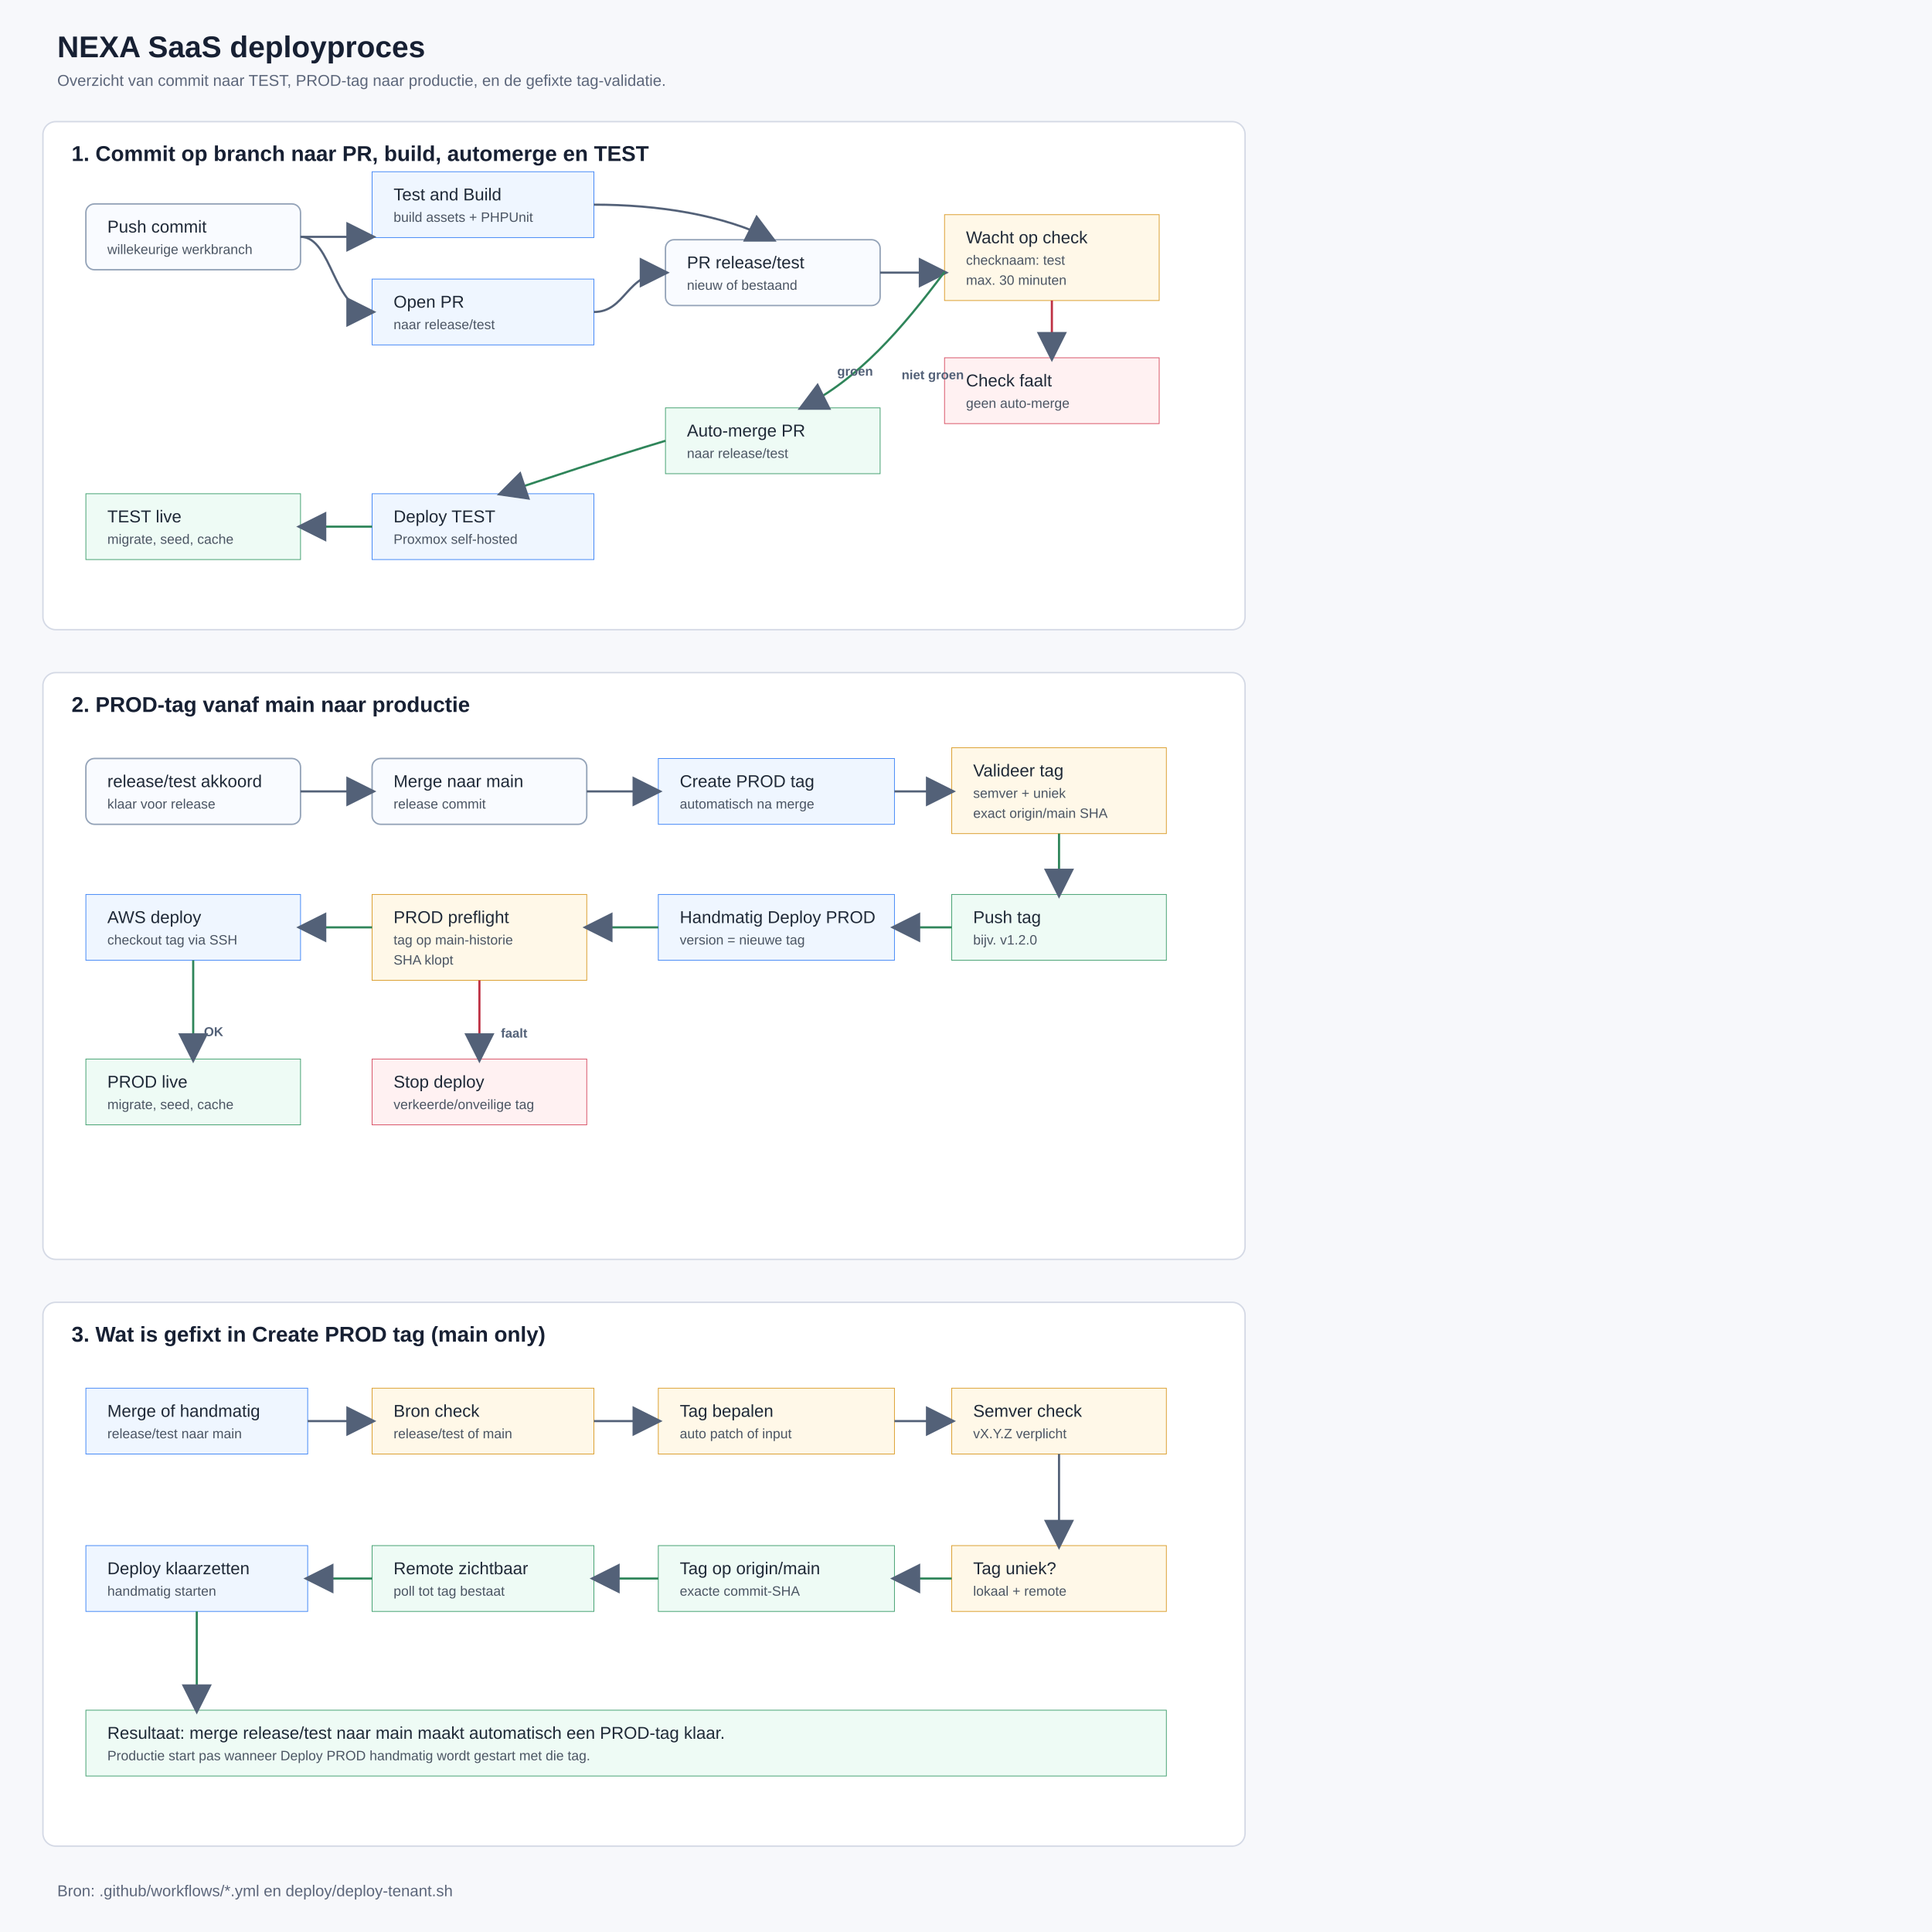
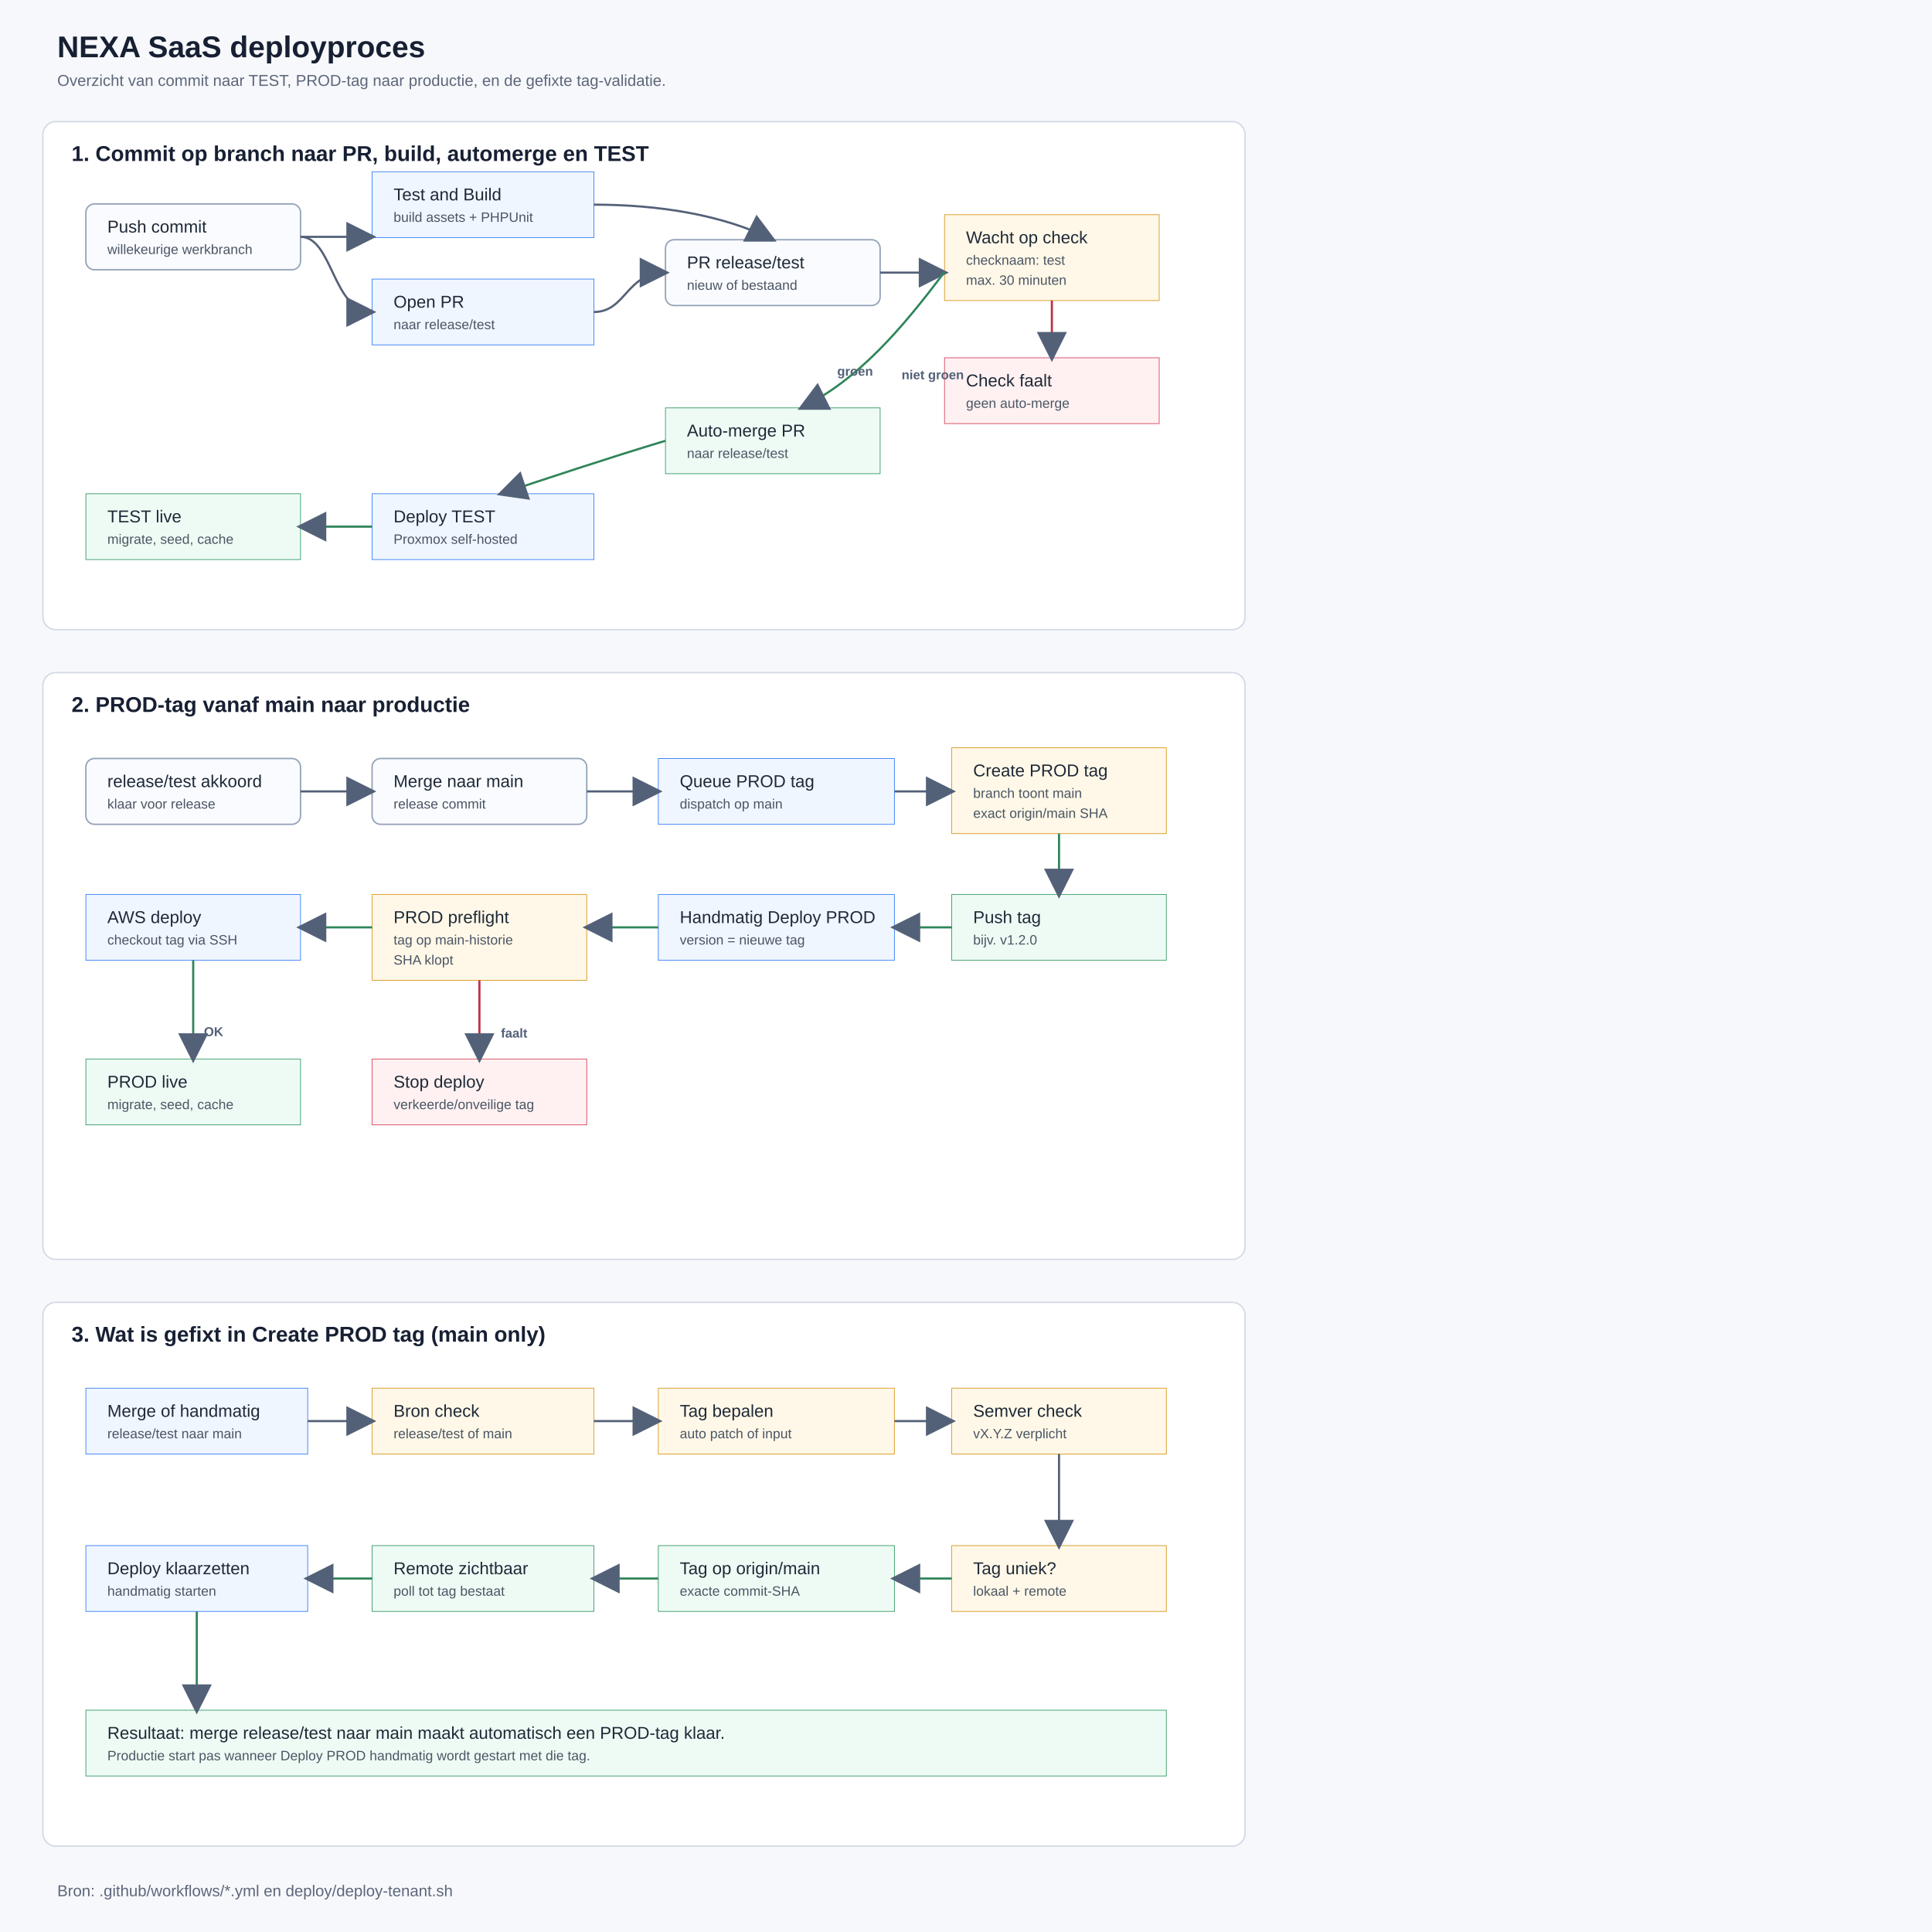
<svg xmlns="http://www.w3.org/2000/svg" width="2700" height="2700" viewBox="0 0 2700 2700">
  <defs>
    <style>
      .bg { fill: #f7f8fb; }
      .panel { fill: #ffffff; stroke: #d4d9e5; stroke-width: 2; rx: 18; }
      .title { font-family: -apple-system, BlinkMacSystemFont, "Segoe UI", Arial, sans-serif; font-size: 42px; font-weight: 700; fill: #172033; }
      .subtitle { font-family: -apple-system, BlinkMacSystemFont, "Segoe UI", Arial, sans-serif; font-size: 22px; fill: #5c667a; }
      .section { font-family: -apple-system, BlinkMacSystemFont, "Segoe UI", Arial, sans-serif; font-size: 30px; font-weight: 700; fill: #172033; }
      .box { fill: #f9fbff; stroke: #94a3b8; stroke-width: 2; rx: 12; }
      .ok { fill: #eefbf5; stroke: #3b9c6a; }
      .warn { fill: #fff8e8; stroke: #d99a25; }
      .fail { fill: #fff1f2; stroke: #d64a5f; }
      .deploy { fill: #eff6ff; stroke: #3b82f6; }
      .text { font-family: -apple-system, BlinkMacSystemFont, "Segoe UI", Arial, sans-serif; font-size: 24px; fill: #1f2937; }
      .small { font-family: -apple-system, BlinkMacSystemFont, "Segoe UI", Arial, sans-serif; font-size: 19px; fill: #4b5563; }
      .arrow { stroke: #536178; stroke-width: 3; fill: none; marker-end: url(#arrow); }
      .arrow-ok { stroke: #2f855a; }
      .arrow-fail { stroke: #be3144; }
      .label { font-family: -apple-system, BlinkMacSystemFont, "Segoe UI", Arial, sans-serif; font-size: 18px; font-weight: 700; fill: #536178; }
    </style>
    <marker id="arrow" markerWidth="14" markerHeight="14" refX="12" refY="7" orient="auto">
      <path d="M 0 0 L 14 7 L 0 14 z" fill="#536178" />
    </marker>
  </defs>
  <rect class="bg" x="0" y="0" width="2700" height="2700" />
  <text class="title" x="80" y="80">NEXA SaaS deployproces</text>
  <text class="subtitle" x="80" y="120">Overzicht van commit naar TEST, PROD-tag naar productie, en de gefixte tag-validatie.</text>
  <rect class="panel" x="60" y="170" width="1680" height="710" />
  <text class="section" x="100" y="225">1. Commit op branch naar PR, build, automerge en TEST</text>
  <rect class="box" x="120" y="285" width="300" height="92" />
  <text class="text" x="150" y="325">Push commit</text>
  <text class="small" x="150" y="355">willekeurige werkbranch</text>
  <rect class="deploy" x="520" y="240" width="310" height="92" />
  <text class="text" x="550" y="280">Test and Build</text>
  <text class="small" x="550" y="310">build assets + PHPUnit</text>
  <rect class="deploy" x="520" y="390" width="310" height="92" />
  <text class="text" x="550" y="430">Open PR</text>
  <text class="small" x="550" y="460">naar release/test</text>
  <rect class="box" x="930" y="335" width="300" height="92" />
  <text class="text" x="960" y="375">PR release/test</text>
  <text class="small" x="960" y="405">nieuw of bestaand</text>
  <rect class="warn" x="1320" y="300" width="300" height="120" />
  <text class="text" x="1350" y="340">Wacht op check</text>
  <text class="small" x="1350" y="370">checknaam: test</text>
  <text class="small" x="1350" y="398">max. 30 minuten</text>
  <rect class="fail" x="1320" y="500" width="300" height="92" />
  <text class="text" x="1350" y="540">Check faalt</text>
  <text class="small" x="1350" y="570">geen auto-merge</text>
  <rect class="ok" x="930" y="570" width="300" height="92" />
  <text class="text" x="960" y="610">Auto-merge PR</text>
  <text class="small" x="960" y="640">naar release/test</text>
  <rect class="deploy" x="520" y="690" width="310" height="92" />
  <text class="text" x="550" y="730">Deploy TEST</text>
  <text class="small" x="550" y="760">Proxmox self-hosted</text>
  <rect class="ok" x="120" y="690" width="300" height="92" />
  <text class="text" x="150" y="730">TEST live</text>
  <text class="small" x="150" y="760">migrate, seed, cache</text>
  <path class="arrow" d="M420 331 H520" />
  <path class="arrow" d="M420 331 C465 331 465 436 520 436" />
  <path class="arrow" d="M830 436 C875 436 875 381 930 381" />
  <path class="arrow" d="M830 286 C920 286 1010 300 1080 335" />
  <path class="arrow" d="M1230 381 H1320" />
  <path class="arrow arrow-fail" d="M1470 420 V500" />
  <path class="arrow arrow-ok" d="M1320 380 C1260 460 1200 530 1120 570" />
  <path class="arrow arrow-ok" d="M930 616 C850 640 760 670 700 690" />
  <path class="arrow arrow-ok" d="M520 736 H420" />
  <text class="label" x="1260" y="530">niet groen</text>
  <text class="label" x="1170" y="525">groen</text>
  <rect class="panel" x="60" y="940" width="1680" height="820" />
  <text class="section" x="100" y="995">2. PROD-tag vanaf main naar productie</text>
  <rect class="box" x="120" y="1060" width="300" height="92" />
  <text class="text" x="150" y="1100">release/test akkoord</text>
  <text class="small" x="150" y="1130">klaar voor release</text>
  <rect class="box" x="520" y="1060" width="300" height="92" />
  <text class="text" x="550" y="1100">Merge naar main</text>
  <text class="small" x="550" y="1130">release commit</text>
  <rect class="deploy" x="920" y="1060" width="330" height="92" />
-   <text class="text" x="950" y="1100">Create PROD tag</text>
-   <text class="small" x="950" y="1130">automatisch na merge</text>
+   <text class="text" x="950" y="1100">Queue PROD tag</text>
+   <text class="small" x="950" y="1130">dispatch op main</text>
  <rect class="warn" x="1330" y="1045" width="300" height="120" />
-   <text class="text" x="1360" y="1085">Valideer tag</text>
-   <text class="small" x="1360" y="1115">semver + uniek</text>
+   <text class="text" x="1360" y="1085">Create PROD tag</text>
+   <text class="small" x="1360" y="1115">branch toont main</text>
  <text class="small" x="1360" y="1143">exact origin/main SHA</text>
  <rect class="ok" x="1330" y="1250" width="300" height="92" />
  <text class="text" x="1360" y="1290">Push tag</text>
  <text class="small" x="1360" y="1320">bijv. v1.2.0</text>
  <rect class="deploy" x="920" y="1250" width="330" height="92" />
  <text class="text" x="950" y="1290">Handmatig Deploy PROD</text>
  <text class="small" x="950" y="1320">version = nieuwe tag</text>
  <rect class="warn" x="520" y="1250" width="300" height="120" />
  <text class="text" x="550" y="1290">PROD preflight</text>
  <text class="small" x="550" y="1320">tag op main-historie</text>
  <text class="small" x="550" y="1348">SHA klopt</text>
  <rect class="deploy" x="120" y="1250" width="300" height="92" />
  <text class="text" x="150" y="1290">AWS deploy</text>
  <text class="small" x="150" y="1320">checkout tag via SSH</text>
  <rect class="ok" x="120" y="1480" width="300" height="92" />
  <text class="text" x="150" y="1520">PROD live</text>
  <text class="small" x="150" y="1550">migrate, seed, cache</text>
  <rect class="fail" x="520" y="1480" width="300" height="92" />
  <text class="text" x="550" y="1520">Stop deploy</text>
  <text class="small" x="550" y="1550">verkeerde/onveilige tag</text>
  <path class="arrow" d="M420 1106 H520" />
  <path class="arrow" d="M820 1106 H920" />
  <path class="arrow" d="M1250 1106 H1330" />
  <path class="arrow arrow-ok" d="M1480 1165 V1250" />
  <path class="arrow arrow-ok" d="M1330 1296 H1250" />
  <path class="arrow arrow-ok" d="M920 1296 H820" />
  <path class="arrow arrow-ok" d="M520 1296 H420" />
  <path class="arrow arrow-ok" d="M270 1342 V1480" />
  <path class="arrow arrow-fail" d="M670 1370 V1480" />
  <text class="label" x="700" y="1450">faalt</text>
  <text class="label" x="285" y="1448">OK</text>
  <rect class="panel" x="60" y="1820" width="1680" height="760" />
  <text class="section" x="100" y="1875">3. Wat is gefixt in Create PROD tag (main only)</text>
  <rect class="deploy" x="120" y="1940" width="310" height="92" />
  <text class="text" x="150" y="1980">Merge of handmatig</text>
  <text class="small" x="150" y="2010">release/test naar main</text>
  <rect class="warn" x="520" y="1940" width="310" height="92" />
  <text class="text" x="550" y="1980">Bron check</text>
  <text class="small" x="550" y="2010">release/test of main</text>
  <rect class="warn" x="920" y="1940" width="330" height="92" />
  <text class="text" x="950" y="1980">Tag bepalen</text>
  <text class="small" x="950" y="2010">auto patch of input</text>
  <rect class="warn" x="1330" y="1940" width="300" height="92" />
  <text class="text" x="1360" y="1980">Semver check</text>
  <text class="small" x="1360" y="2010">vX.Y.Z verplicht</text>
  <rect class="warn" x="1330" y="2160" width="300" height="92" />
  <text class="text" x="1360" y="2200">Tag uniek?</text>
  <text class="small" x="1360" y="2230">lokaal + remote</text>
  <rect class="ok" x="920" y="2160" width="330" height="92" />
  <text class="text" x="950" y="2200">Tag op origin/main</text>
  <text class="small" x="950" y="2230">exacte commit-SHA</text>
  <rect class="ok" x="520" y="2160" width="310" height="92" />
  <text class="text" x="550" y="2200">Remote zichtbaar</text>
  <text class="small" x="550" y="2230">poll tot tag bestaat</text>
  <rect class="deploy" x="120" y="2160" width="310" height="92" />
  <text class="text" x="150" y="2200">Deploy klaarzetten</text>
  <text class="small" x="150" y="2230">handmatig starten</text>
  <rect class="ok" x="120" y="2390" width="1510" height="92" />
  <text class="text" x="150" y="2430">Resultaat: merge release/test naar main maakt automatisch een PROD-tag klaar.</text>
  <text class="small" x="150" y="2460">Productie start pas wanneer Deploy PROD handmatig wordt gestart met die tag.</text>
  <path class="arrow" d="M430 1986 H520" />
  <path class="arrow" d="M830 1986 H920" />
  <path class="arrow" d="M1250 1986 H1330" />
  <path class="arrow" d="M1480 2032 V2160" />
  <path class="arrow arrow-ok" d="M1330 2206 H1250" />
  <path class="arrow arrow-ok" d="M920 2206 H830" />
  <path class="arrow arrow-ok" d="M520 2206 H430" />
  <path class="arrow arrow-ok" d="M275 2252 V2390" />
  <text class="subtitle" x="80" y="2650">Bron: .github/workflows/*.yml en deploy/deploy-tenant.sh</text>
</svg>
